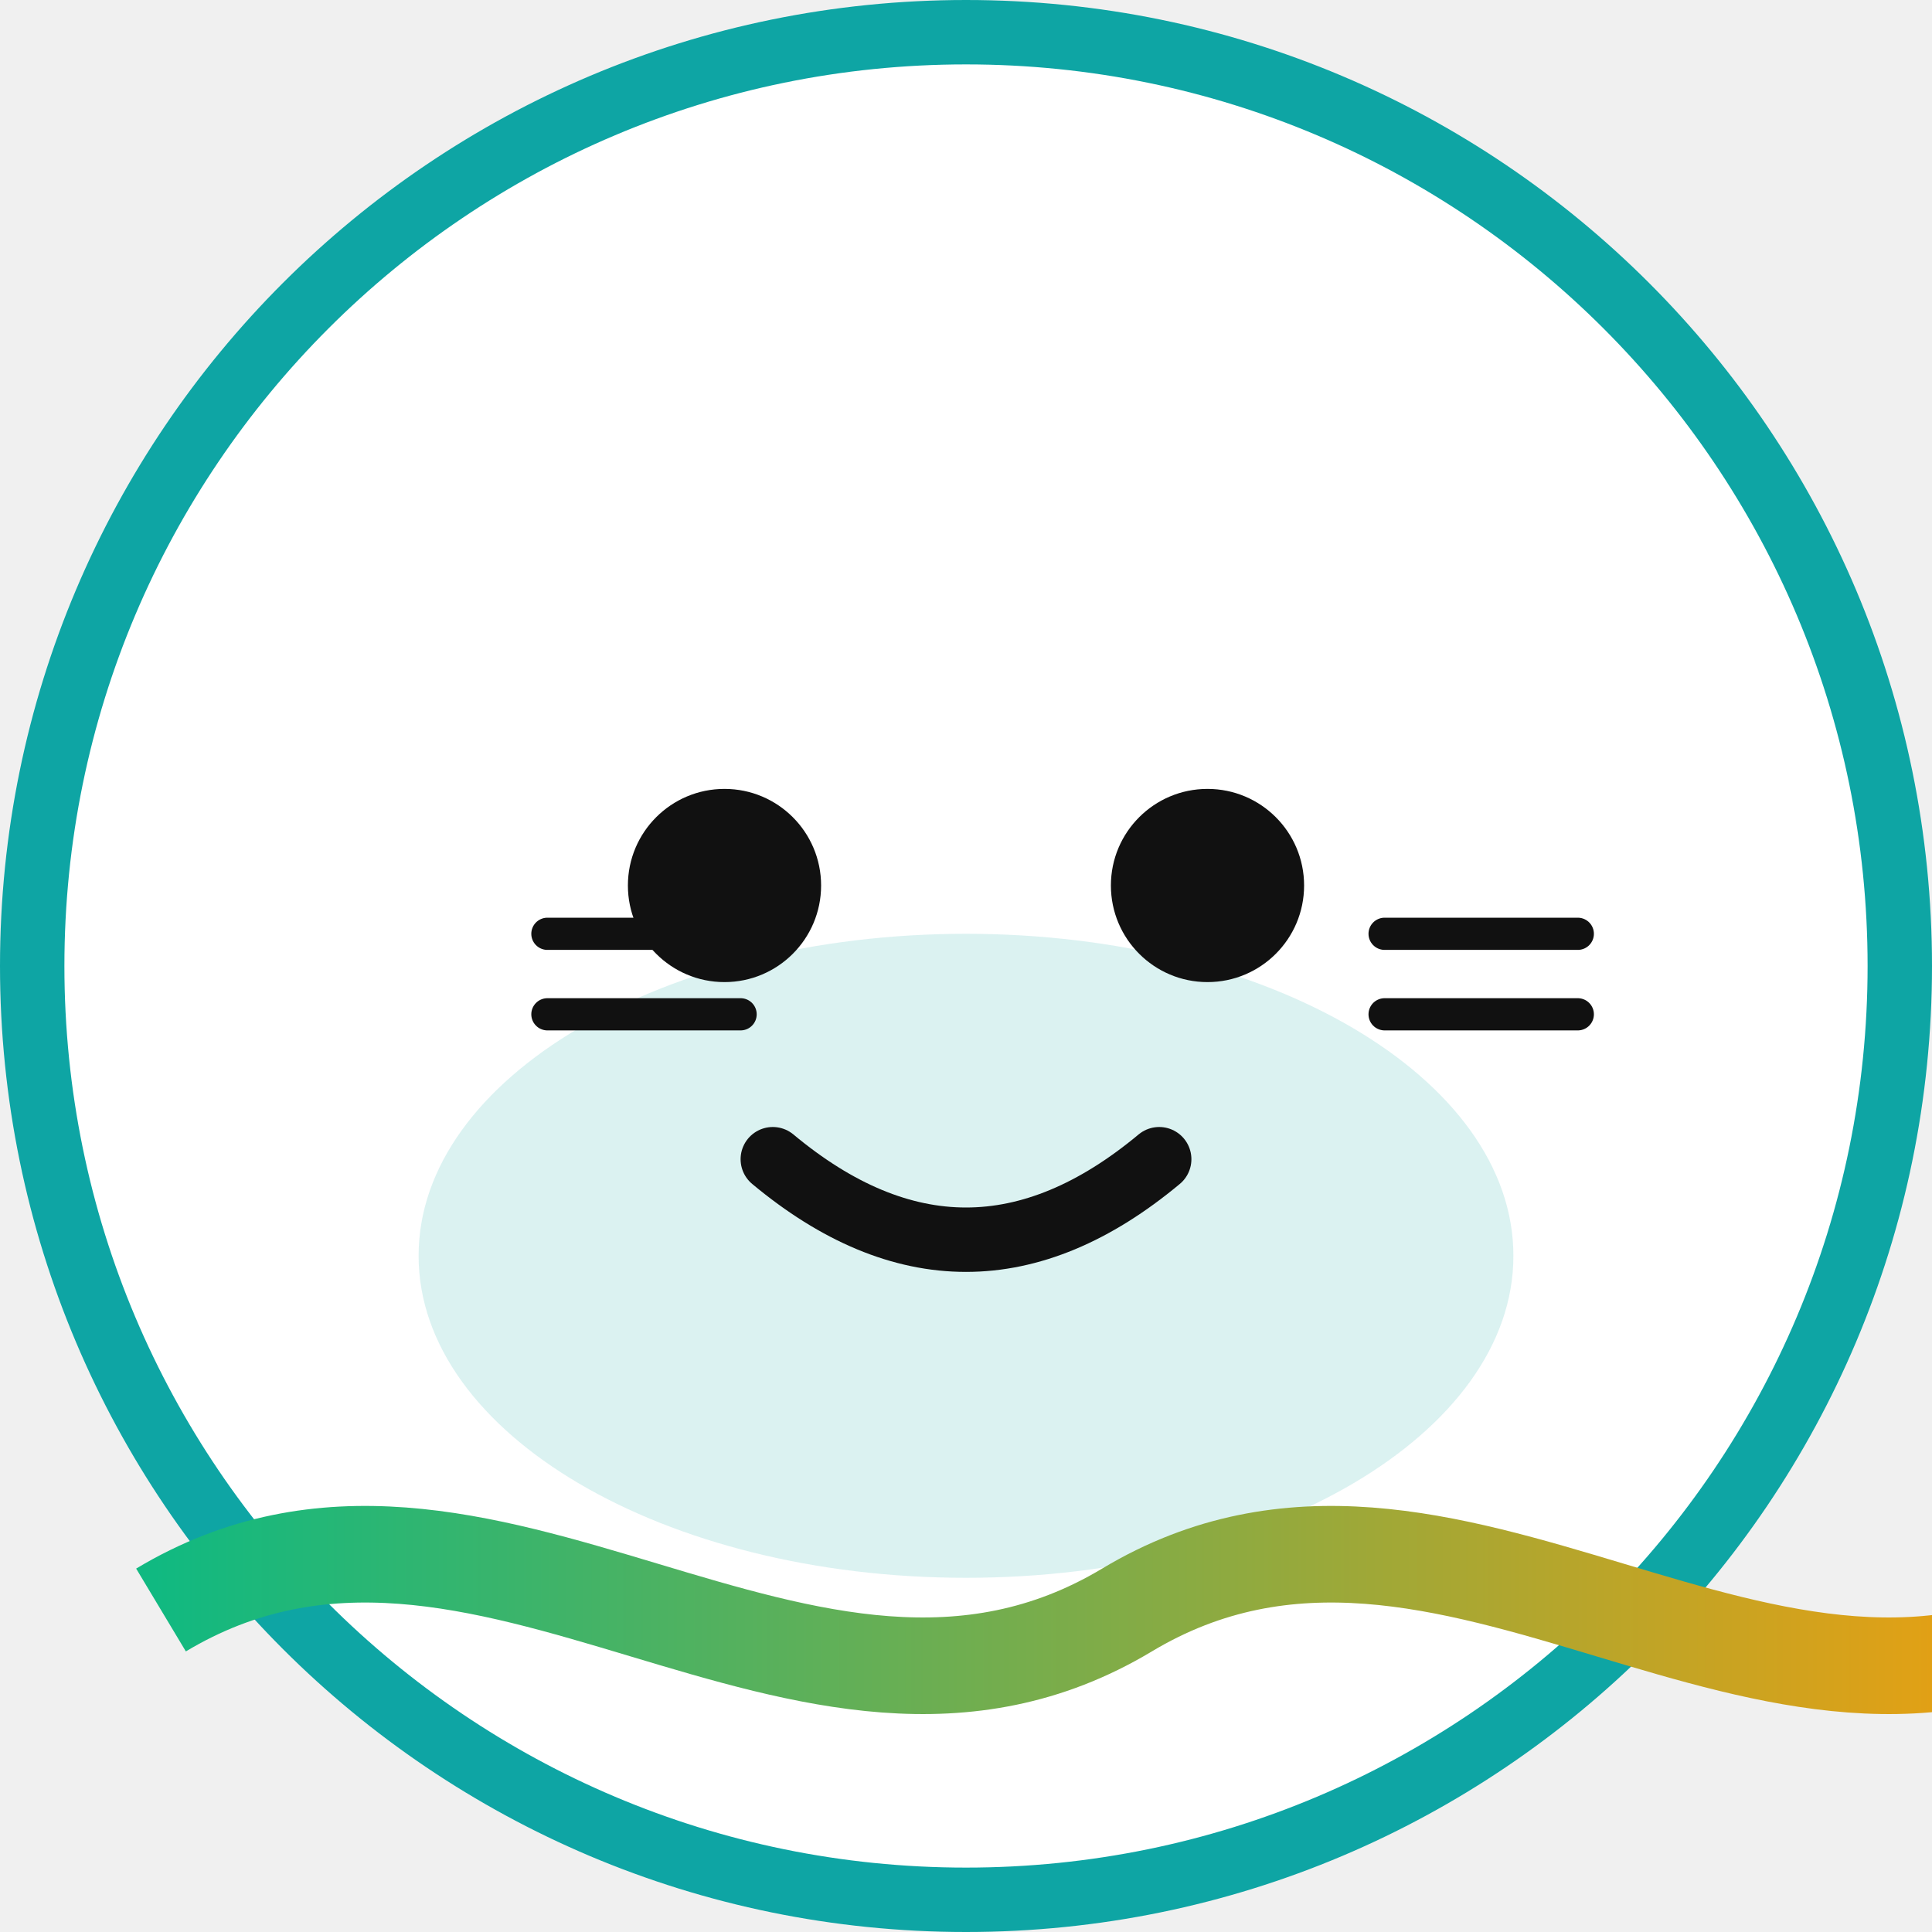
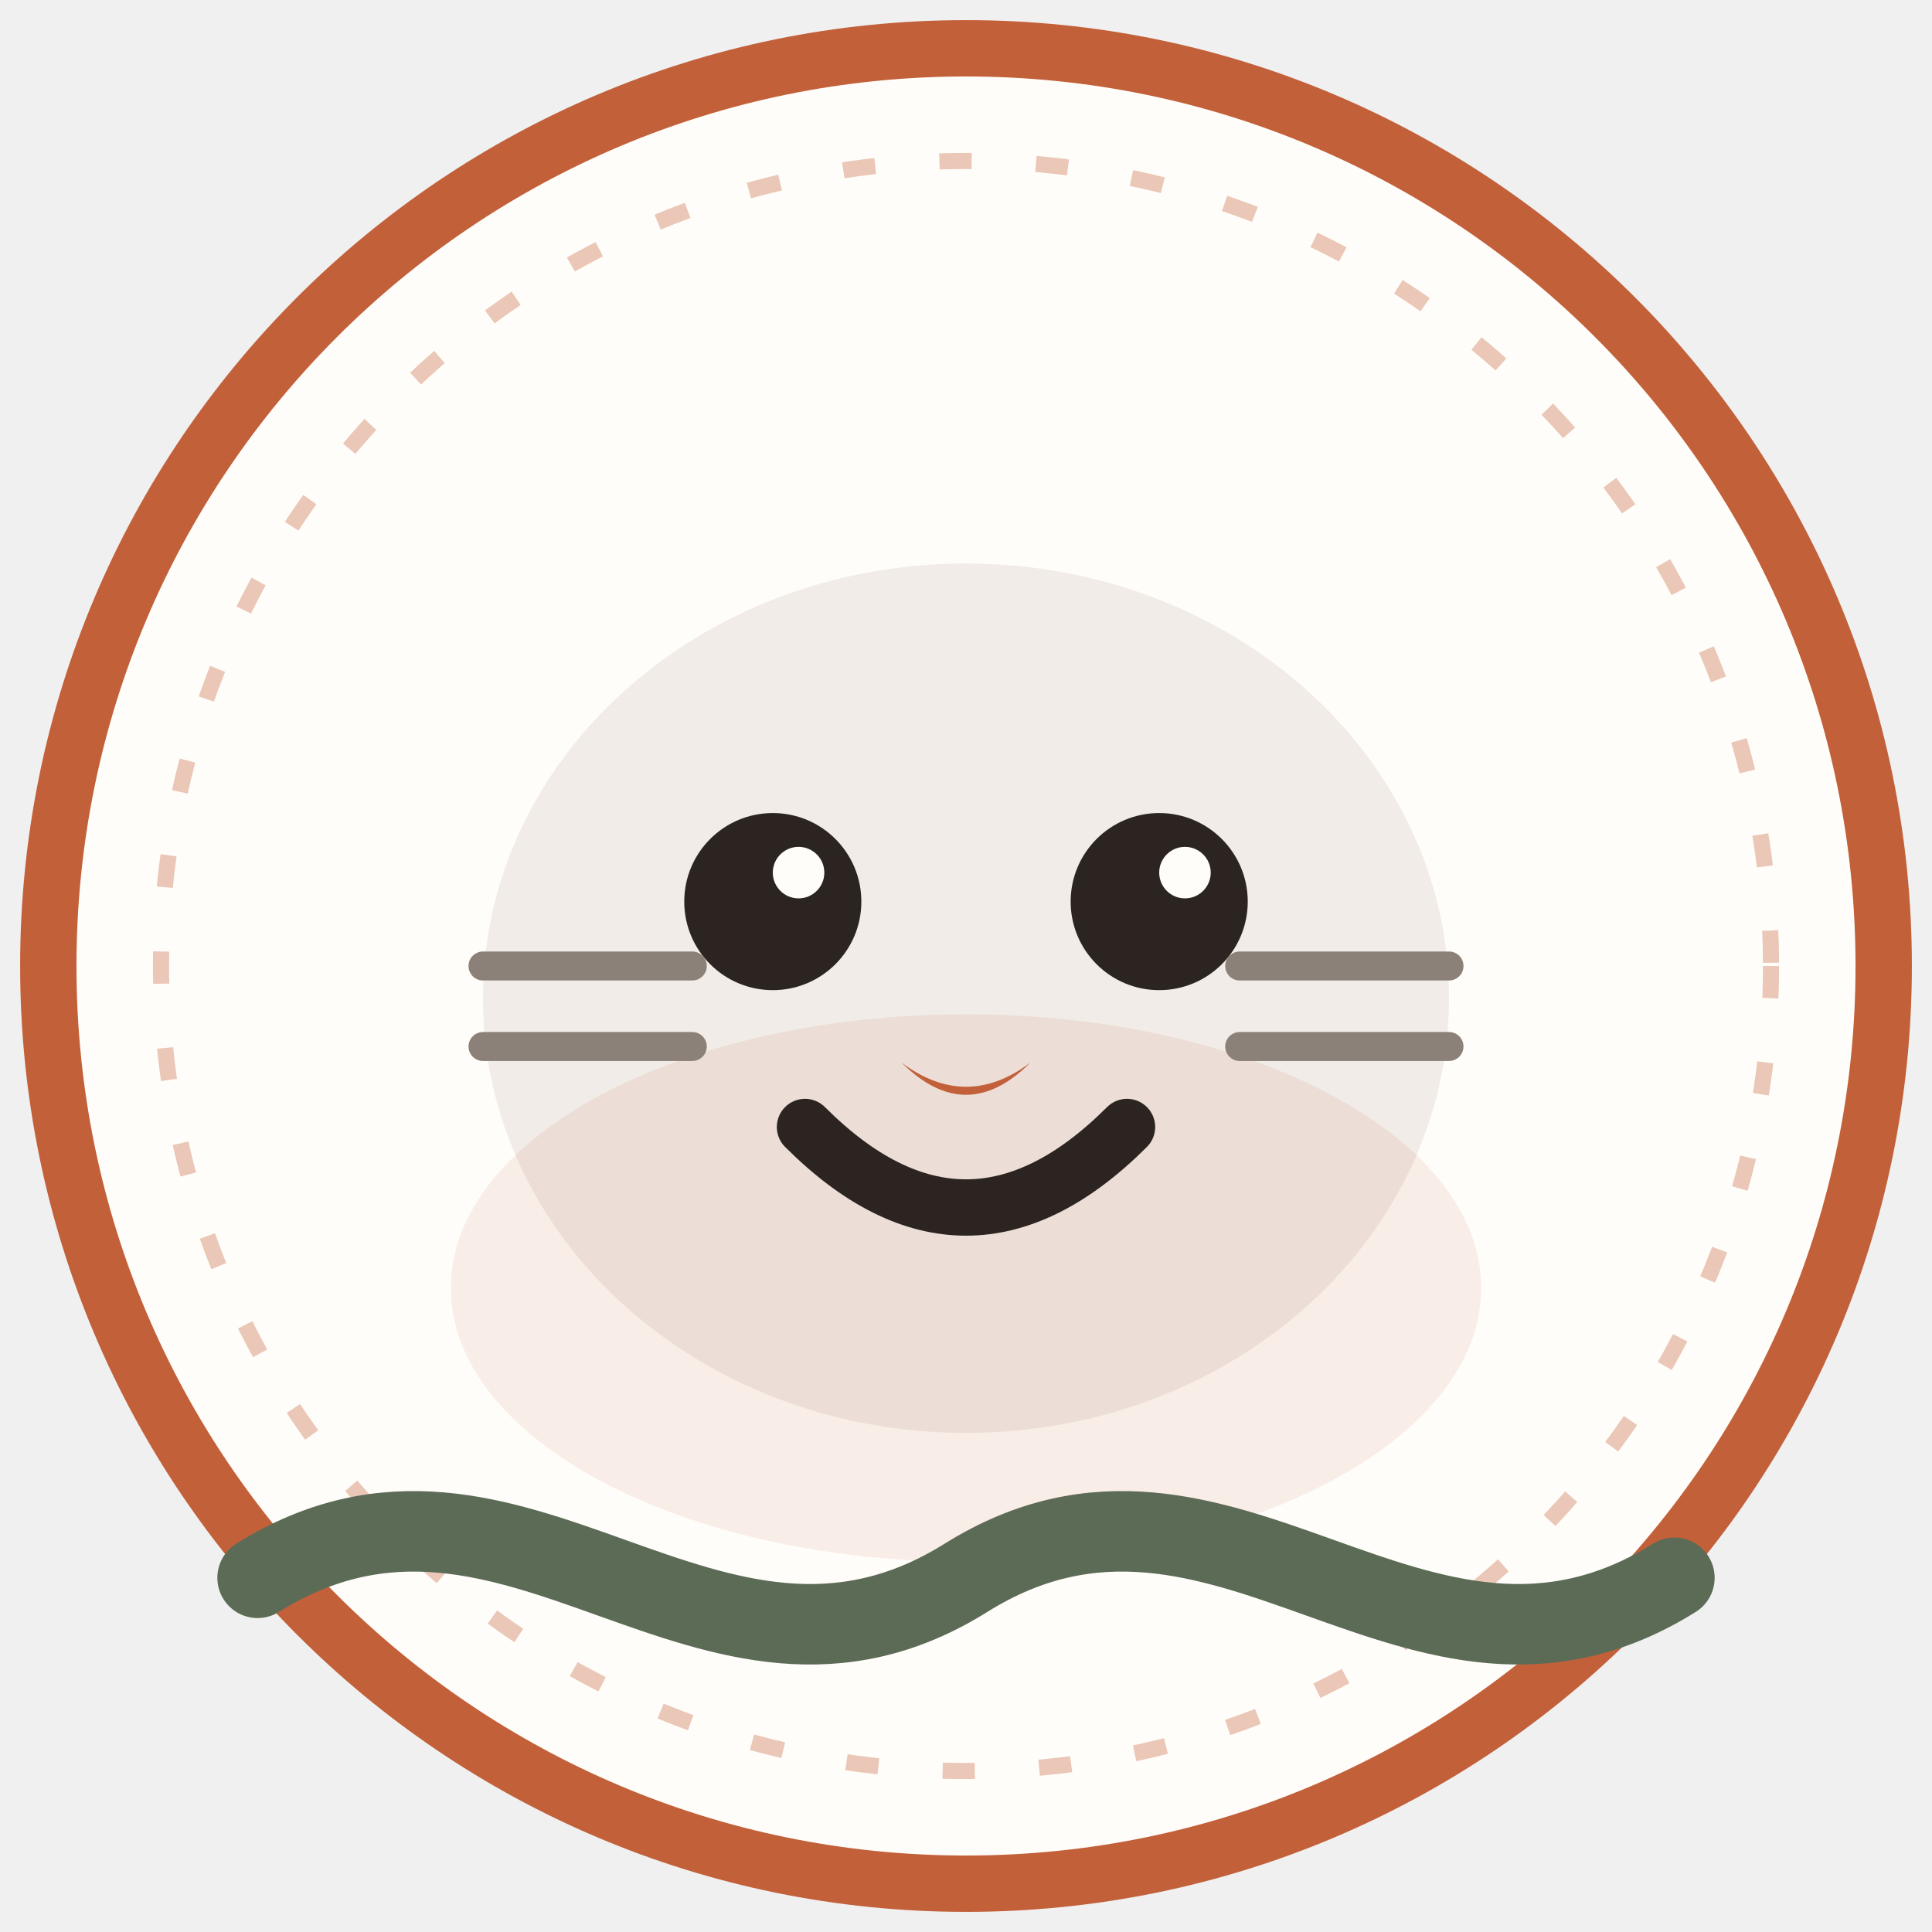
- <svg xmlns="http://www.w3.org/2000/svg" width="120" height="120" viewBox="0 0 120 120" role="img" aria-label="Cosy seal">
-   <defs>
-     <linearGradient id="wave" x1="0" x2="1" y1="0" y2="0">
-       <stop offset="0" stop-color="#10B981" />
-       <stop offset="1" stop-color="#F59E0B" />
-     </linearGradient>
-   </defs>
-   <circle cx="60" cy="60" r="58" fill="#ffffff" stroke="#0EA5A4" stroke-width="4" />
-   <ellipse cx="60" cy="78" rx="34" ry="20" fill="#0EA5A4" opacity="0.15" />
-   <circle cx="45" cy="55" r="6" fill="#111111" />
-   <circle cx="75" cy="55" r="6" fill="#111111" />
-   <path d="M48 72 Q60 82 72 72" stroke="#111111" stroke-width="4" fill="none" stroke-linecap="round" />
-   <path d="M34 58 h12" stroke="#111111" stroke-width="2" stroke-linecap="round" />
-   <path d="M34 63 h12" stroke="#111111" stroke-width="2" stroke-linecap="round" />
-   <path d="M86 58 h12" stroke="#111111" stroke-width="2" stroke-linecap="round" />
-   <path d="M86 63 h12" stroke="#111111" stroke-width="2" stroke-linecap="round" />
-   <path d="M10 100 C30 88 50 112 70 100 C90 88 110 112 130 100" stroke="url(#wave)" stroke-width="6" fill="none" />
+ <svg xmlns="http://www.w3.org/2000/svg" width="120" height="120" viewBox="0 0 120 120" role="img" aria-label="Cosy seal of approval">
+   <circle cx="60" cy="60" r="57" fill="#fffdf9" stroke="#c2603a" stroke-width="3.5" />
+   <circle cx="60" cy="60" r="50" fill="none" stroke="#c2603a" stroke-width="1" opacity="0.35" stroke-dasharray="2 4" />
+   <ellipse cx="60" cy="80" rx="32" ry="17" fill="#c2603a" opacity="0.10" />
+   <ellipse cx="60" cy="62" rx="30" ry="27" fill="#8c6f5e" opacity="0.12" />
+   <circle cx="48" cy="56" r="5.5" fill="#2b2420" />
+   <circle cx="72" cy="56" r="5.5" fill="#2b2420" />
+   <circle cx="49.6" cy="54.2" r="1.6" fill="#fffdf9" />
+   <circle cx="73.6" cy="54.2" r="1.6" fill="#fffdf9" />
+   <path d="M56 66 q4 4 8 0 q-4 3 -8 0z" fill="#c2603a" />
+   <path d="M50 70 Q60 80 70 70" stroke="#2b2420" stroke-width="3.5" fill="none" stroke-linecap="round" />
+   <path d="M30 60 h13" stroke="#8c8178" stroke-width="1.8" stroke-linecap="round" />
+   <path d="M30 65 h13" stroke="#8c8178" stroke-width="1.8" stroke-linecap="round" />
+   <path d="M77 60 h13" stroke="#8c8178" stroke-width="1.8" stroke-linecap="round" />
+   <path d="M77 65 h13" stroke="#8c8178" stroke-width="1.8" stroke-linecap="round" />
+   <path d="M16 98 C32 88 44 108 60 98 C76 88 88 108 104 98" stroke="#5c6b56" stroke-width="5" fill="none" stroke-linecap="round" />
</svg>
